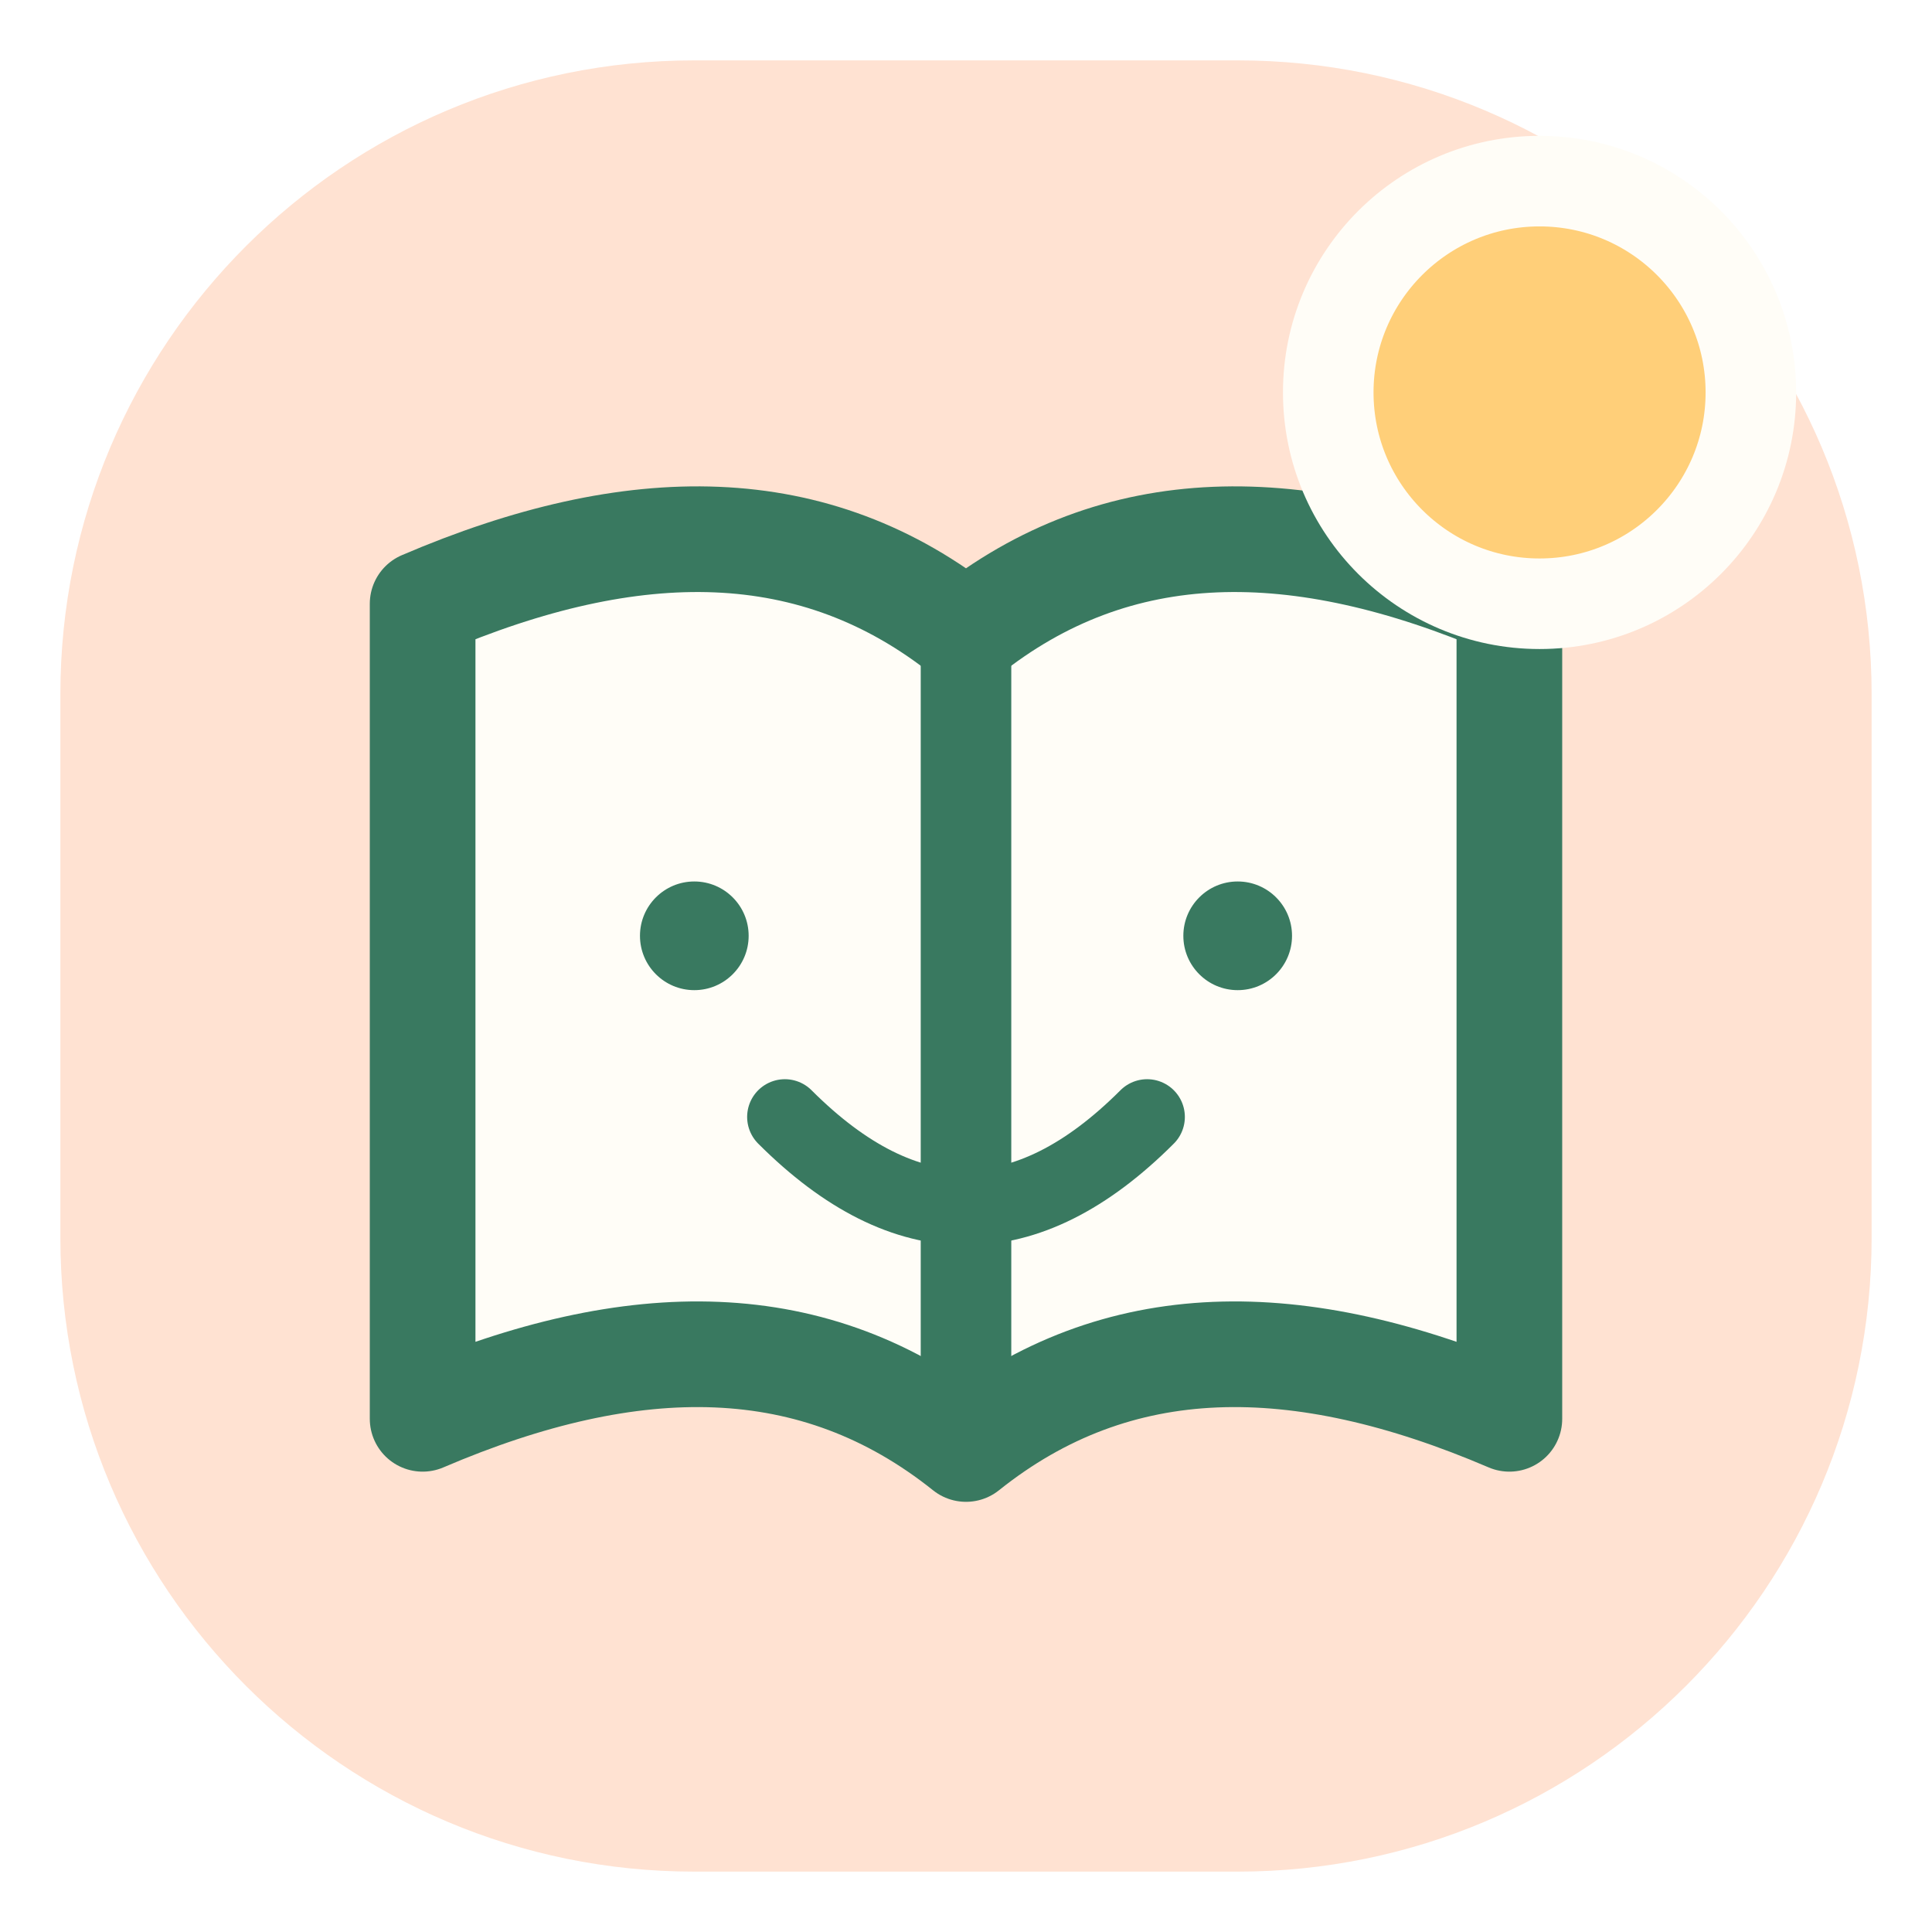
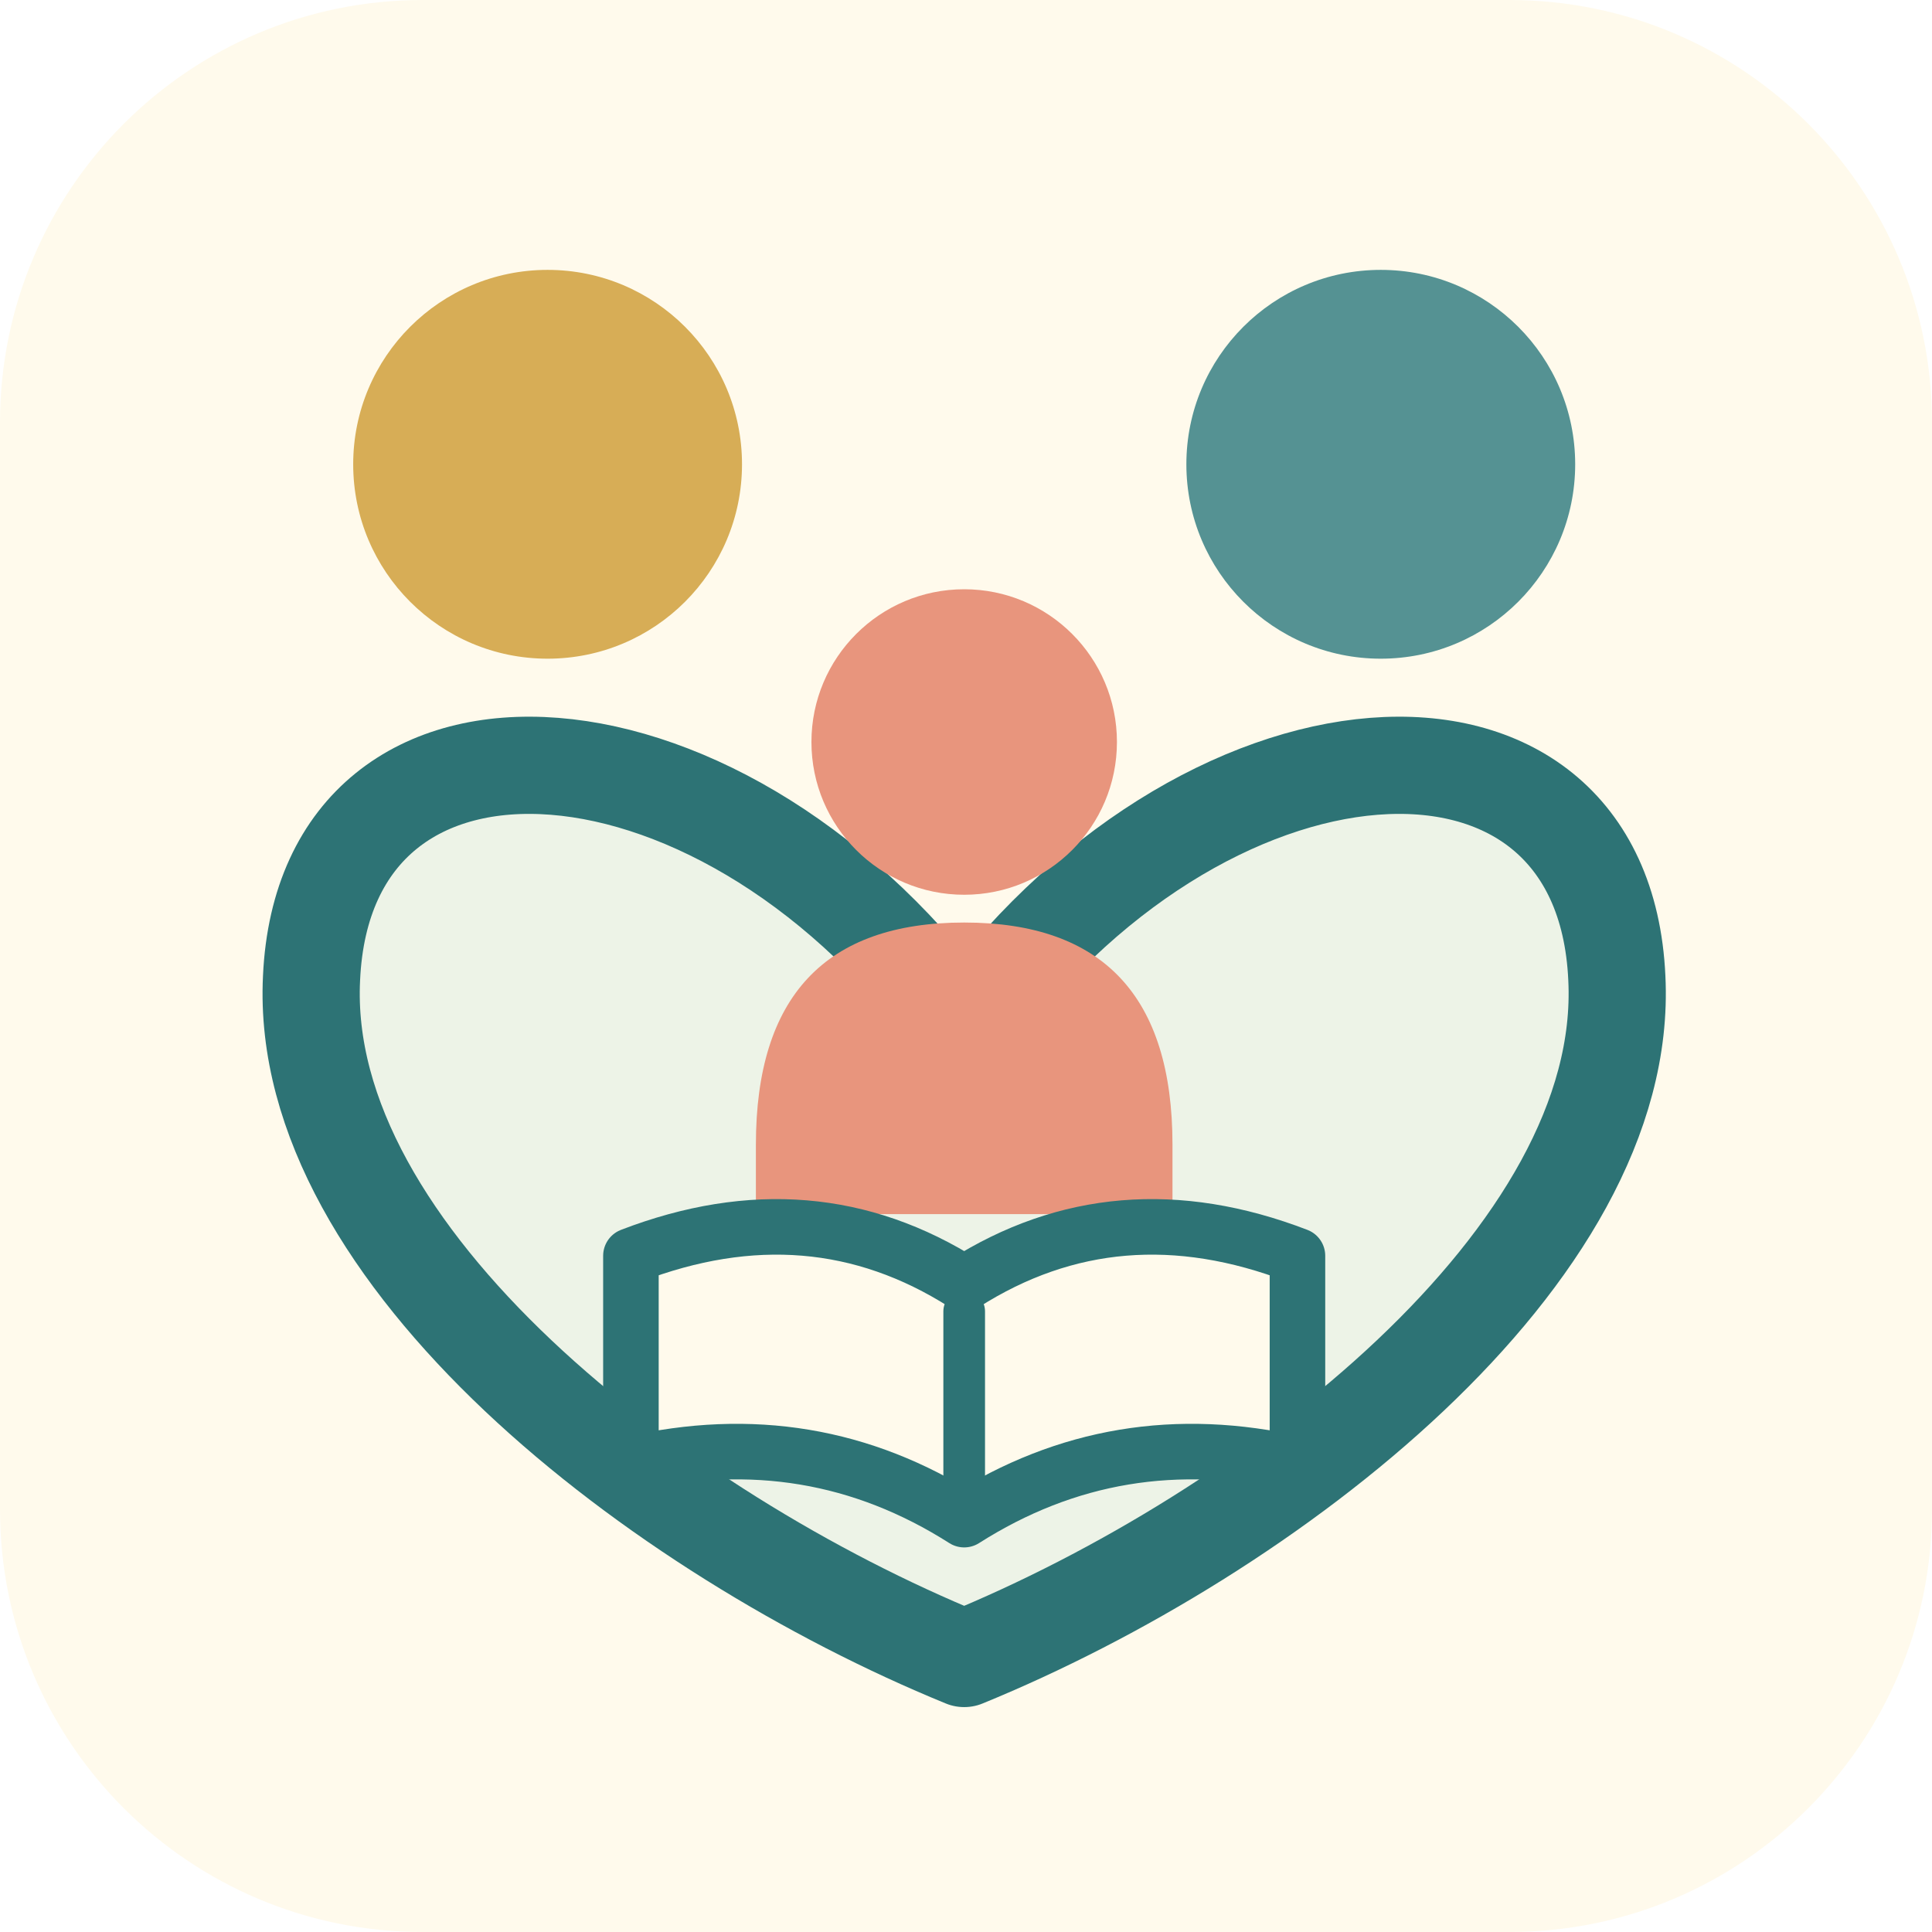
- <svg xmlns="http://www.w3.org/2000/svg" viewBox="0 0 64 64">
-   <rect x="2" y="2" width="60" height="60" rx="21" fill="#ffe2d2" />
-   <path d="M14 20c7-3 13-3 18 1 5-4 11-4 18-1v27c-7-3-13-3-18 1-5-4-11-4-18-1Z" fill="#fffdf7" stroke="#397960" stroke-width="3.5" stroke-linejoin="round" />
-   <path d="M32 22v25" stroke="#397960" stroke-width="3" stroke-linecap="round" />
-   <circle cx="23" cy="31" r="1.8" fill="#397960" />
-   <circle cx="41" cy="31" r="1.8" fill="#397960" />
-   <path d="M26 37q6 6 12 0" fill="none" stroke="#397960" stroke-width="2.5" stroke-linecap="round" />
-   <circle cx="51" cy="13" r="7" fill="#ffcf79" stroke="#fffdf7" stroke-width="3" />
+ <svg xmlns="http://www.w3.org/2000/svg" width="128" height="128" viewBox="0 0 128 128">
+   <rect width="128" height="128" rx="28" fill="#FFFAEC" />
+   <g transform="translate(5 5) scale(.92)">
+     <circle cx="34" cy="28" r="14" fill="#D7AD56" />
+     <circle cx="94" cy="28" r="14" fill="#559293" />
+     <path d="M64 69C47 45 18 43 17 65c-1 20 25 40 47 49 22-9 48-29 47-49-1-22-30-20-47 4Z" fill="#EDF3E7" stroke="#2D7375" stroke-width="7" stroke-linejoin="round" />
+     <circle cx="64" cy="48" r="11" fill="#E8957D" />
+     <path d="M49 82v-5q0-16 15-16t15 16v5Z" fill="#E8957D" />
+     <path d="M40 85q13-5 24 2 11-7 24-2v15q-13-3-24 4-11-7-24-4Z" fill="#FFFAEC" stroke="#2D7375" stroke-width="4" stroke-linejoin="round" />
+     <path d="M64 89v12" stroke="#2D7375" stroke-width="3" stroke-linecap="round" />
+   </g>
</svg>
